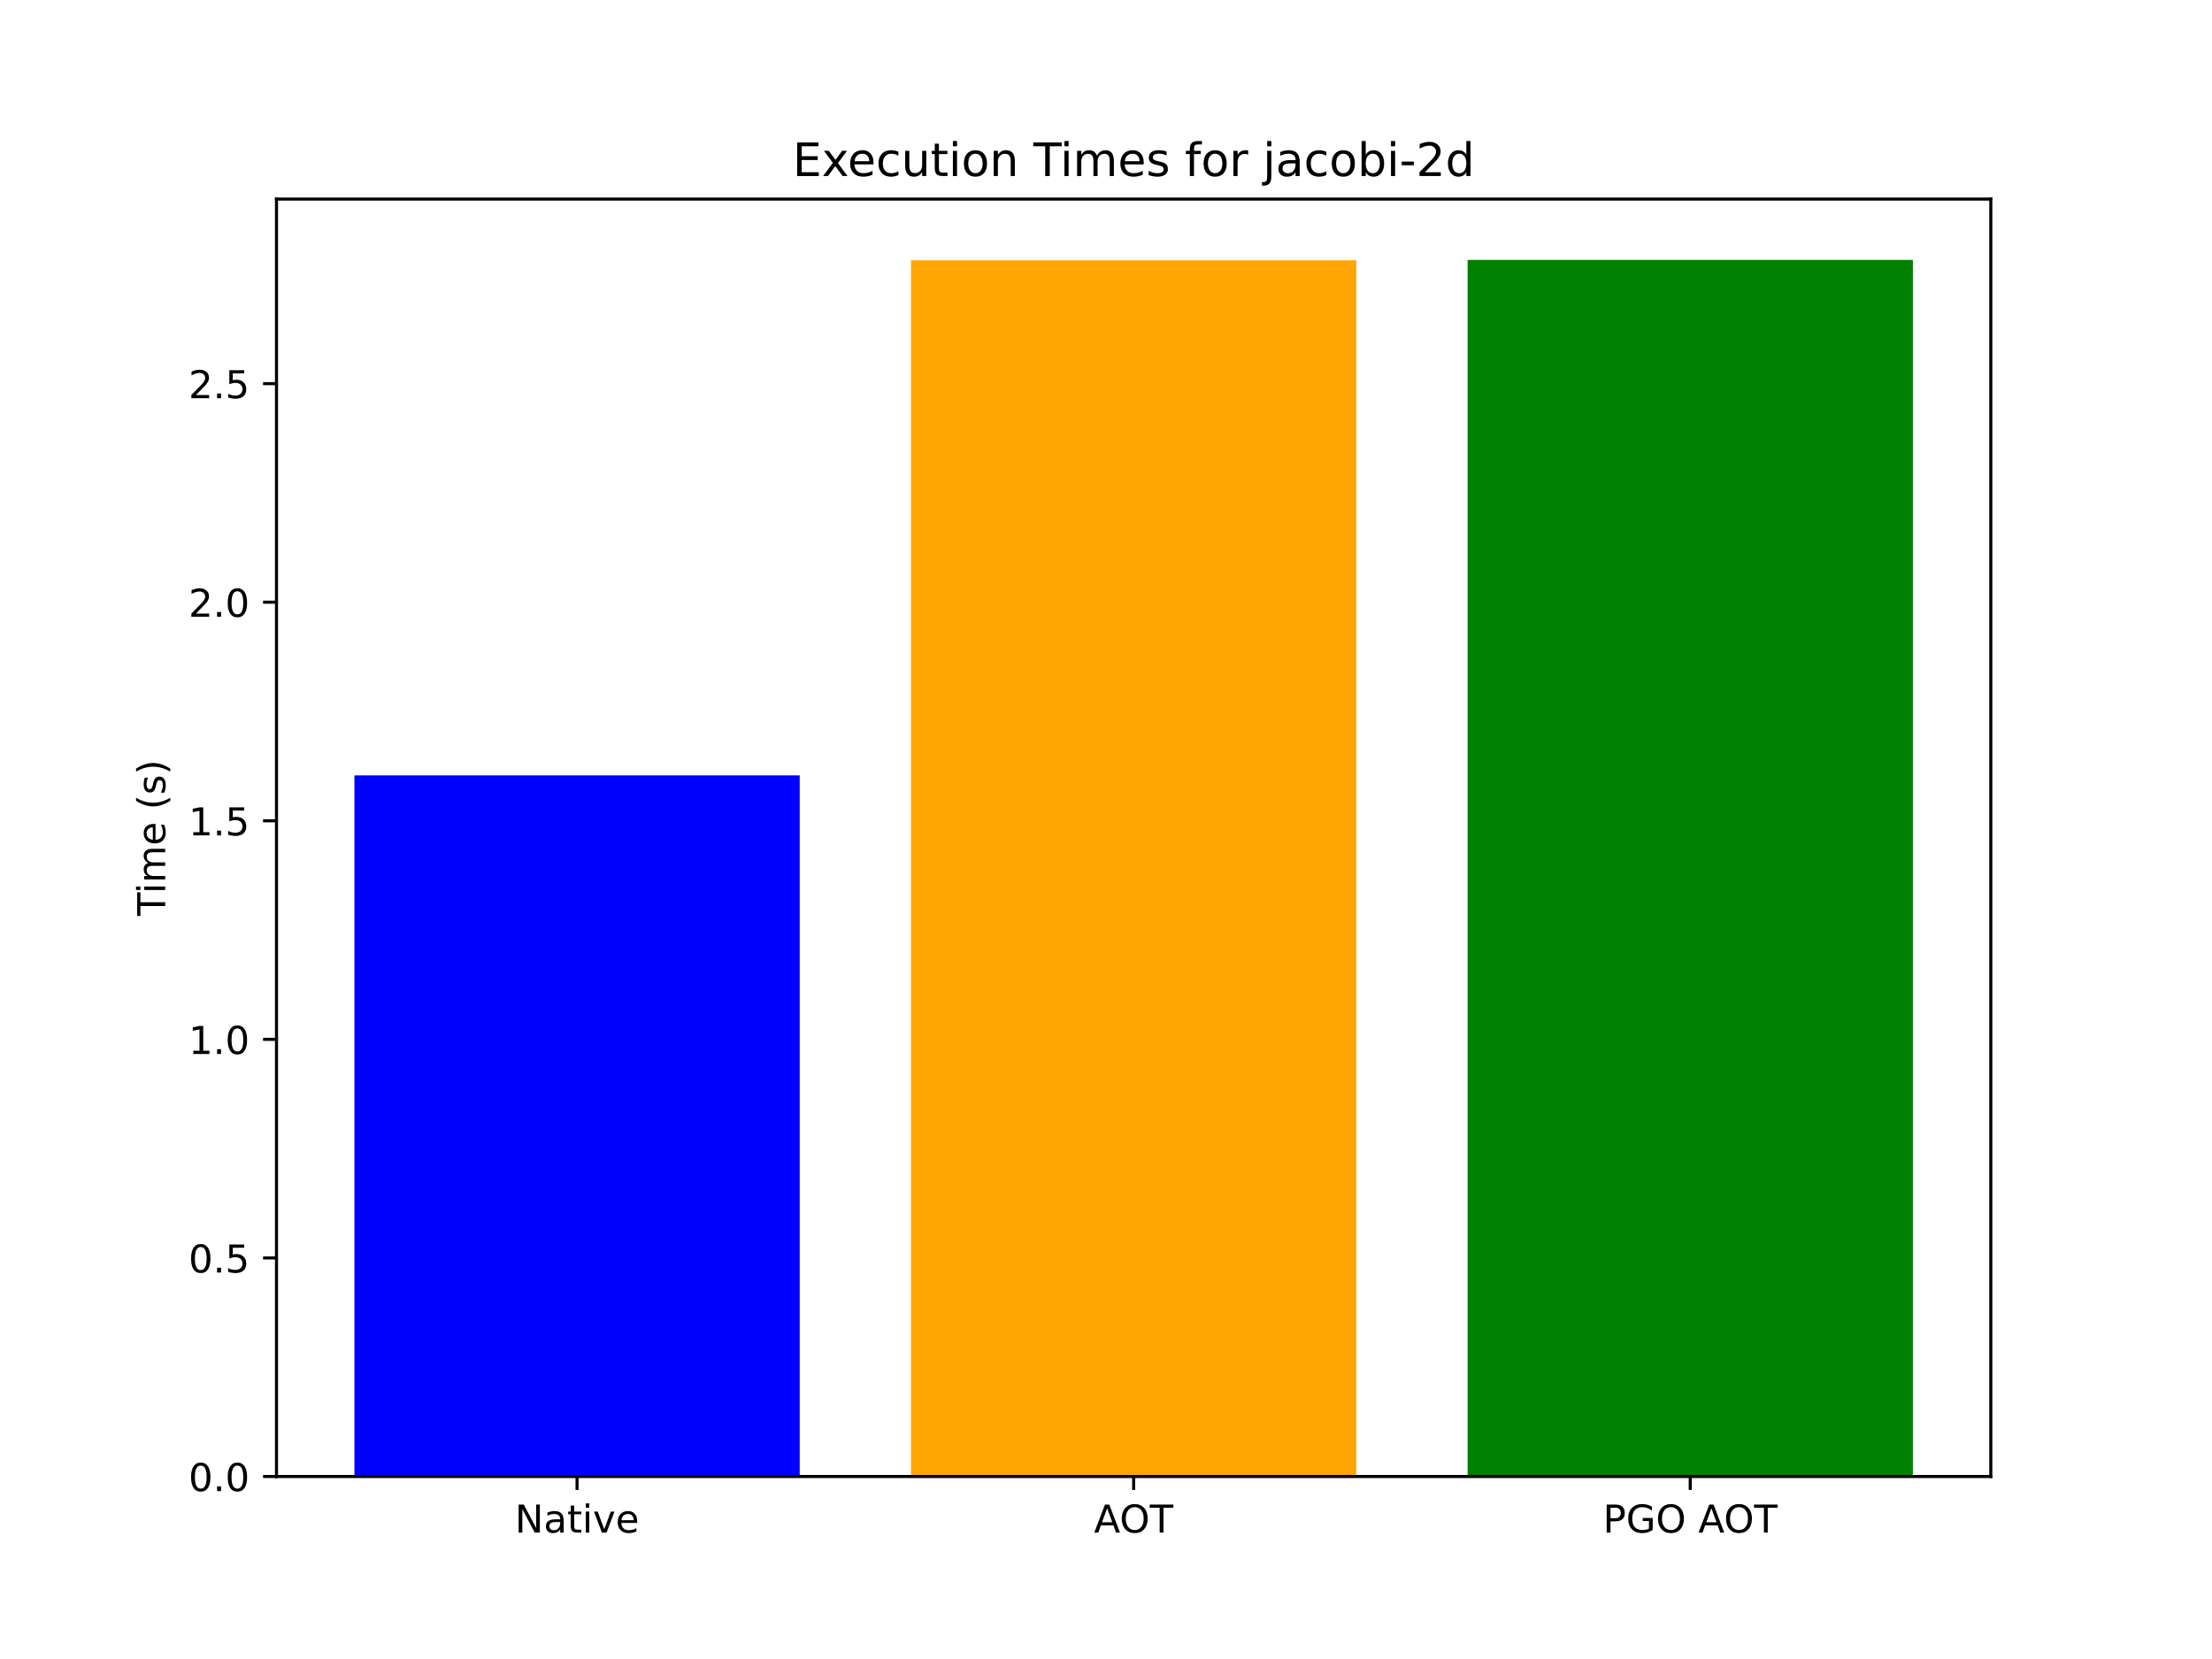
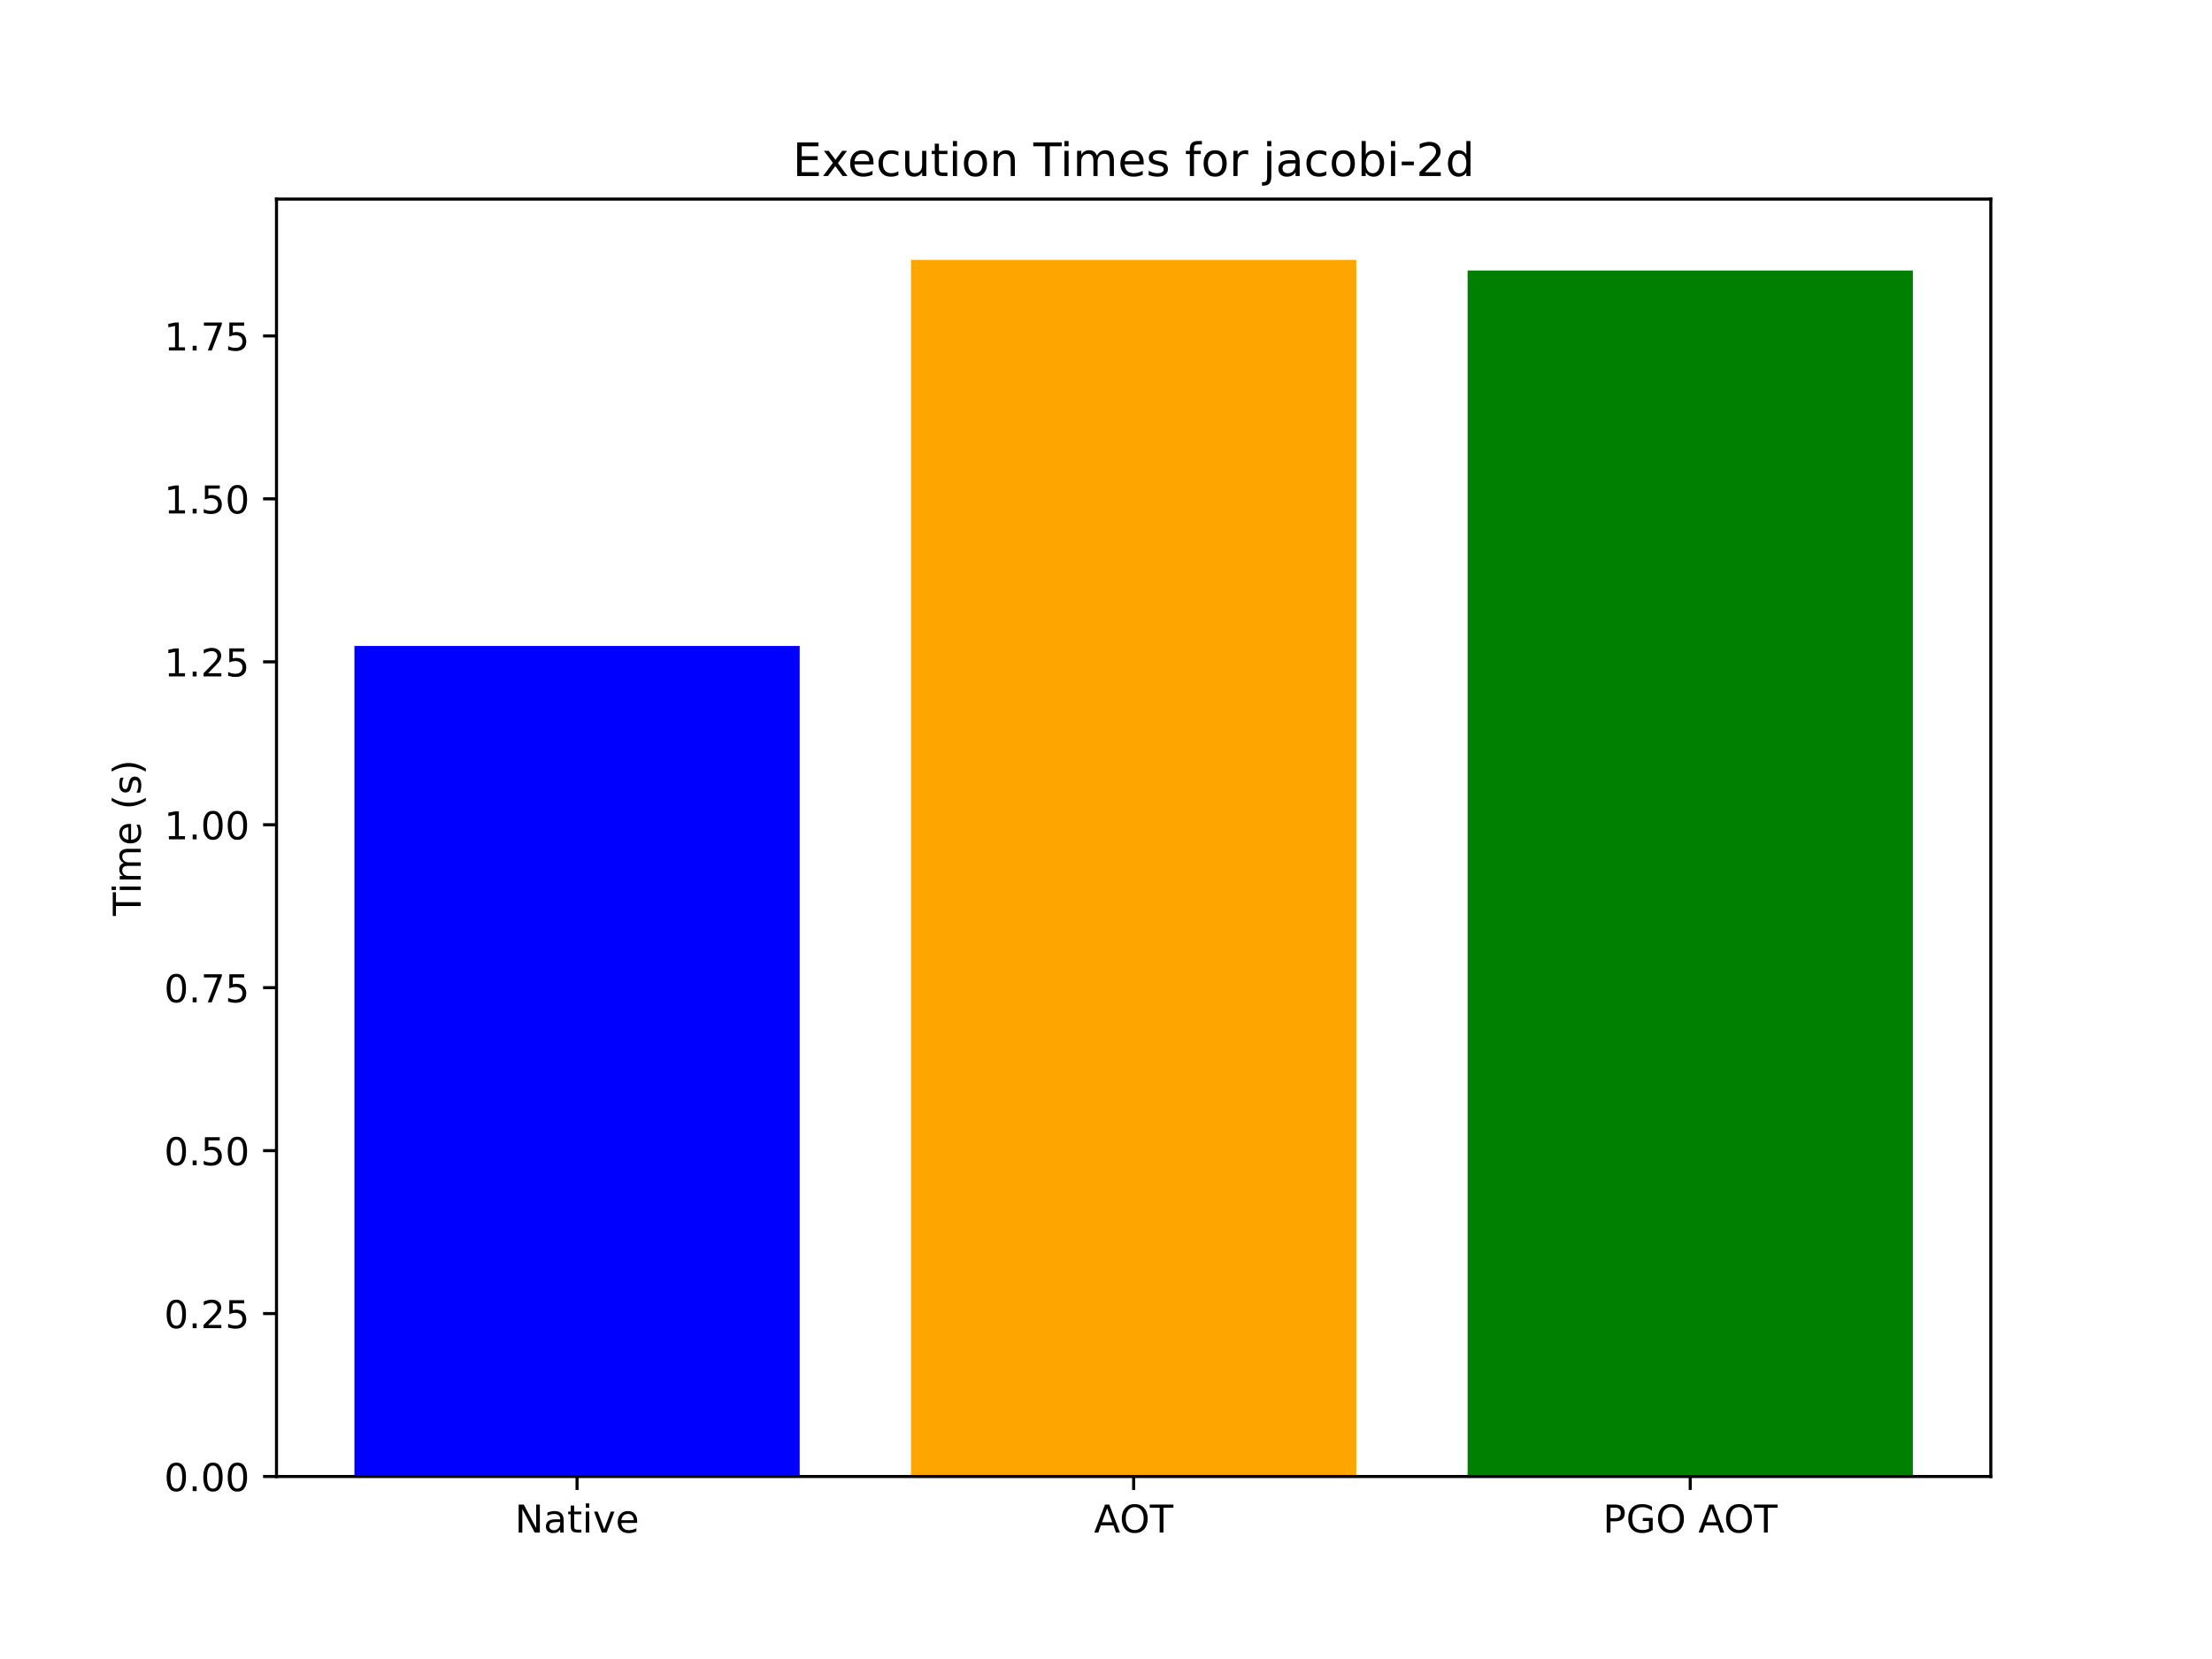
<svg xmlns="http://www.w3.org/2000/svg" xmlns:xlink="http://www.w3.org/1999/xlink" width="576pt" height="432pt" viewBox="0 0 576 432" version="1.1">
  <defs>
    <style type="text/css">*{stroke-linejoin: round; stroke-linecap: butt}</style>
  </defs>
  <g id="figure_1">
    <g id="patch_1">
      <path d="M 0 432  L 576 432  L 576 0  L 0 0  z " style="fill: #ffffff" />
    </g>
    <g id="axes_1">
      <g id="patch_2">
        <path d="M 72 384.48  L 518.4 384.48  L 518.4 51.84  L 72 51.84  z " style="fill: #ffffff" />
      </g>
      <g id="patch_3">
-         <path d="M 92.291 384.48  L 208.239 384.48  L 208.239 201.907  L 92.291 201.907  z " clip-path="url(#pea80ca2f81)" style="fill: #0000ff" />
+         <path d="M 92.291 384.48  L 208.239 384.48  L 208.239 168.213  L 92.291 168.213  z " clip-path="url(#pf426b65c78)" style="fill: #0000ff" />
      </g>
      <g id="patch_4">
-         <path d="M 237.226 384.48  L 353.174 384.48  L 353.174 67.789  L 237.226 67.789  z " clip-path="url(#pea80ca2f81)" style="fill: #ffa500" />
+         <path d="M 237.226 384.48  L 353.174 384.48  L 353.174 67.68  L 237.226 67.68  z " clip-path="url(#pf426b65c78)" style="fill: #ffa500" />
      </g>
      <g id="patch_5">
-         <path d="M 382.161 384.48  L 498.109 384.48  L 498.109 67.68  L 382.161 67.68  z " clip-path="url(#pea80ca2f81)" style="fill: #008000" />
+         <path d="M 382.161 384.48  L 498.109 384.48  L 498.109 70.443  L 382.161 70.443  z " clip-path="url(#pf426b65c78)" style="fill: #008000" />
      </g>
      <g id="matplotlib.axis_1">
        <g id="xtick_1">
          <g id="line2d_1">
            <defs>
-               <path id="m99a3fd8f2d" d="M 0 0  L 0 3.5  " style="stroke: #000000; stroke-width: 0.8" />
+               <path id="m709829fa7c" d="M 0 0  L 0 3.5  " style="stroke: #000000; stroke-width: 0.8" />
            </defs>
            <g>
-               <use xlink:href="#m99a3fd8f2d" x="150.265" y="384.48" style="stroke: #000000; stroke-width: 0.8" />
+               <use xlink:href="#m709829fa7c" x="150.265" y="384.48" style="stroke: #000000; stroke-width: 0.8" />
            </g>
          </g>
          <g id="text_1">
            <g transform="translate(134.0751 399.0784) scale(0.1 -0.1)">
              <defs>
                <path id="DejaVuSans-4e" d="M 628 4666  L 1478 4666  L 3547 763  L 3547 4666  L 4159 4666  L 4159 0  L 3309 0  L 1241 3903  L 1241 0  L 628 0  L 628 4666  z " transform="scale(0.015625)" />
                <path id="DejaVuSans-61" d="M 2194 1759  Q 1497 1759 1228 1600  Q 959 1441 959 1056  Q 959 750 1161 570  Q 1363 391 1709 391  Q 2188 391 2477 730  Q 2766 1069 2766 1631  L 2766 1759  L 2194 1759  z M 3341 1997  L 3341 0  L 2766 0  L 2766 531  Q 2569 213 2275 61  Q 1981 -91 1556 -91  Q 1019 -91 701 211  Q 384 513 384 1019  Q 384 1609 779 1909  Q 1175 2209 1959 2209  L 2766 2209  L 2766 2266  Q 2766 2663 2505 2880  Q 2244 3097 1772 3097  Q 1472 3097 1187 3025  Q 903 2953 641 2809  L 641 3341  Q 956 3463 1253 3523  Q 1550 3584 1831 3584  Q 2591 3584 2966 3190  Q 3341 2797 3341 1997  z " transform="scale(0.015625)" />
                <path id="DejaVuSans-74" d="M 1172 4494  L 1172 3500  L 2356 3500  L 2356 3053  L 1172 3053  L 1172 1153  Q 1172 725 1289 603  Q 1406 481 1766 481  L 2356 481  L 2356 0  L 1766 0  Q 1100 0 847 248  Q 594 497 594 1153  L 594 3053  L 172 3053  L 172 3500  L 594 3500  L 594 4494  L 1172 4494  z " transform="scale(0.015625)" />
                <path id="DejaVuSans-69" d="M 603 3500  L 1178 3500  L 1178 0  L 603 0  L 603 3500  z M 603 4863  L 1178 4863  L 1178 4134  L 603 4134  L 603 4863  z " transform="scale(0.015625)" />
                <path id="DejaVuSans-76" d="M 191 3500  L 800 3500  L 1894 563  L 2988 3500  L 3597 3500  L 2284 0  L 1503 0  L 191 3500  z " transform="scale(0.015625)" />
                <path id="DejaVuSans-65" d="M 3597 1894  L 3597 1613  L 953 1613  Q 991 1019 1311 708  Q 1631 397 2203 397  Q 2534 397 2845 478  Q 3156 559 3463 722  L 3463 178  Q 3153 47 2828 -22  Q 2503 -91 2169 -91  Q 1331 -91 842 396  Q 353 884 353 1716  Q 353 2575 817 3079  Q 1281 3584 2069 3584  Q 2775 3584 3186 3129  Q 3597 2675 3597 1894  z M 3022 2063  Q 3016 2534 2758 2815  Q 2500 3097 2075 3097  Q 1594 3097 1305 2825  Q 1016 2553 972 2059  L 3022 2063  z " transform="scale(0.015625)" />
              </defs>
              <use xlink:href="#DejaVuSans-4e" />
              <use xlink:href="#DejaVuSans-61" transform="translate(74.80469 0)" />
              <use xlink:href="#DejaVuSans-74" transform="translate(136.084 0)" />
              <use xlink:href="#DejaVuSans-69" transform="translate(175.293 0)" />
              <use xlink:href="#DejaVuSans-76" transform="translate(203.0762 0)" />
              <use xlink:href="#DejaVuSans-65" transform="translate(262.2559 0)" />
            </g>
          </g>
        </g>
        <g id="xtick_2">
          <g id="line2d_2">
            <g>
-               <use xlink:href="#m99a3fd8f2d" x="295.2" y="384.48" style="stroke: #000000; stroke-width: 0.8" />
+               <use xlink:href="#m709829fa7c" x="295.2" y="384.48" style="stroke: #000000; stroke-width: 0.8" />
            </g>
          </g>
          <g id="text_2">
            <g transform="translate(284.8773 399.0784) scale(0.1 -0.1)">
              <defs>
                <path id="DejaVuSans-41" d="M 2188 4044  L 1331 1722  L 3047 1722  L 2188 4044  z M 1831 4666  L 2547 4666  L 4325 0  L 3669 0  L 3244 1197  L 1141 1197  L 716 0  L 50 0  L 1831 4666  z " transform="scale(0.015625)" />
                <path id="DejaVuSans-4f" d="M 2522 4238  Q 1834 4238 1429 3725  Q 1025 3213 1025 2328  Q 1025 1447 1429 934  Q 1834 422 2522 422  Q 3209 422 3611 934  Q 4013 1447 4013 2328  Q 4013 3213 3611 3725  Q 3209 4238 2522 4238  z M 2522 4750  Q 3503 4750 4090 4092  Q 4678 3434 4678 2328  Q 4678 1225 4090 567  Q 3503 -91 2522 -91  Q 1538 -91 948 565  Q 359 1222 359 2328  Q 359 3434 948 4092  Q 1538 4750 2522 4750  z " transform="scale(0.015625)" />
                <path id="DejaVuSans-54" d="M -19 4666  L 3928 4666  L 3928 4134  L 2272 4134  L 2272 0  L 1638 0  L 1638 4134  L -19 4134  L -19 4666  z " transform="scale(0.015625)" />
              </defs>
              <use xlink:href="#DejaVuSans-41" />
              <use xlink:href="#DejaVuSans-4f" transform="translate(66.6582 0)" />
              <use xlink:href="#DejaVuSans-54" transform="translate(145.3691 0)" />
            </g>
          </g>
        </g>
        <g id="xtick_3">
          <g id="line2d_3">
            <g>
-               <use xlink:href="#m99a3fd8f2d" x="440.135" y="384.48" style="stroke: #000000; stroke-width: 0.8" />
+               <use xlink:href="#m709829fa7c" x="440.135" y="384.48" style="stroke: #000000; stroke-width: 0.8" />
            </g>
          </g>
          <g id="text_3">
            <g transform="translate(417.3983 399.0784) scale(0.1 -0.1)">
              <defs>
                <path id="DejaVuSans-50" d="M 1259 4147  L 1259 2394  L 2053 2394  Q 2494 2394 2734 2622  Q 2975 2850 2975 3272  Q 2975 3691 2734 3919  Q 2494 4147 2053 4147  L 1259 4147  z M 628 4666  L 2053 4666  Q 2838 4666 3239 4311  Q 3641 3956 3641 3272  Q 3641 2581 3239 2228  Q 2838 1875 2053 1875  L 1259 1875  L 1259 0  L 628 0  L 628 4666  z " transform="scale(0.015625)" />
                <path id="DejaVuSans-47" d="M 3809 666  L 3809 1919  L 2778 1919  L 2778 2438  L 4434 2438  L 4434 434  Q 4069 175 3628 42  Q 3188 -91 2688 -91  Q 1594 -91 976 548  Q 359 1188 359 2328  Q 359 3472 976 4111  Q 1594 4750 2688 4750  Q 3144 4750 3555 4637  Q 3966 4525 4313 4306  L 4313 3634  Q 3963 3931 3569 4081  Q 3175 4231 2741 4231  Q 1884 4231 1454 3753  Q 1025 3275 1025 2328  Q 1025 1384 1454 906  Q 1884 428 2741 428  Q 3075 428 3337 486  Q 3600 544 3809 666  z " transform="scale(0.015625)" />
                <path id="DejaVuSans-20" transform="scale(0.015625)" />
              </defs>
              <use xlink:href="#DejaVuSans-50" />
              <use xlink:href="#DejaVuSans-47" transform="translate(60.30273 0)" />
              <use xlink:href="#DejaVuSans-4f" transform="translate(137.793 0)" />
              <use xlink:href="#DejaVuSans-20" transform="translate(216.5039 0)" />
              <use xlink:href="#DejaVuSans-41" transform="translate(248.291 0)" />
              <use xlink:href="#DejaVuSans-4f" transform="translate(314.9492 0)" />
              <use xlink:href="#DejaVuSans-54" transform="translate(393.6602 0)" />
            </g>
          </g>
        </g>
      </g>
      <g id="matplotlib.axis_2">
        <g id="ytick_1">
          <g id="line2d_4">
            <defs>
-               <path id="m5367d31321" d="M 0 0  L -3.5 0  " style="stroke: #000000; stroke-width: 0.8" />
+               <path id="m992d89c34d" d="M 0 0  L -3.5 0  " style="stroke: #000000; stroke-width: 0.8" />
            </defs>
            <g>
-               <use xlink:href="#m5367d31321" x="72" y="384.48" style="stroke: #000000; stroke-width: 0.8" />
+               <use xlink:href="#m992d89c34d" x="72" y="384.48" style="stroke: #000000; stroke-width: 0.8" />
            </g>
          </g>
          <g id="text_4">
-             <g transform="translate(49.09687 388.2792) scale(0.1 -0.1)">
+             <g transform="translate(42.73438 388.2792) scale(0.1 -0.1)">
              <defs>
                <path id="DejaVuSans-30" d="M 2034 4250  Q 1547 4250 1301 3770  Q 1056 3291 1056 2328  Q 1056 1369 1301 889  Q 1547 409 2034 409  Q 2525 409 2770 889  Q 3016 1369 3016 2328  Q 3016 3291 2770 3770  Q 2525 4250 2034 4250  z M 2034 4750  Q 2819 4750 3233 4129  Q 3647 3509 3647 2328  Q 3647 1150 3233 529  Q 2819 -91 2034 -91  Q 1250 -91 836 529  Q 422 1150 422 2328  Q 422 3509 836 4129  Q 1250 4750 2034 4750  z " transform="scale(0.015625)" />
                <path id="DejaVuSans-2e" d="M 684 794  L 1344 794  L 1344 0  L 684 0  L 684 794  z " transform="scale(0.015625)" />
              </defs>
              <use xlink:href="#DejaVuSans-30" />
              <use xlink:href="#DejaVuSans-2e" transform="translate(63.62305 0)" />
              <use xlink:href="#DejaVuSans-30" transform="translate(95.41016 0)" />
+               <use xlink:href="#DejaVuSans-30" transform="translate(159.0332 0)" />
            </g>
          </g>
        </g>
        <g id="ytick_2">
          <g id="line2d_5">
            <g>
-               <use xlink:href="#m5367d31321" x="72" y="327.563" style="stroke: #000000; stroke-width: 0.8" />
+               <use xlink:href="#m992d89c34d" x="72" y="342.051" style="stroke: #000000; stroke-width: 0.8" />
            </g>
          </g>
          <g id="text_5">
-             <g transform="translate(49.09687 331.3622) scale(0.1 -0.1)">
-               <defs>
+             <g transform="translate(42.73438 345.85) scale(0.1 -0.1)">
+               <defs>
+                 <path id="DejaVuSans-32" d="M 1228 531  L 3431 531  L 3431 0  L 469 0  L 469 531  Q 828 903 1448 1529  Q 2069 2156 2228 2338  Q 2531 2678 2651 2914  Q 2772 3150 2772 3378  Q 2772 3750 2511 3984  Q 2250 4219 1831 4219  Q 1534 4219 1204 4116  Q 875 4013 500 3803  L 500 4441  Q 881 4594 1212 4672  Q 1544 4750 1819 4750  Q 2544 4750 2975 4387  Q 3406 4025 3406 3419  Q 3406 3131 3298 2873  Q 3191 2616 2906 2266  Q 2828 2175 2409 1742  Q 1991 1309 1228 531  z " transform="scale(0.015625)" />
                <path id="DejaVuSans-35" d="M 691 4666  L 3169 4666  L 3169 4134  L 1269 4134  L 1269 2991  Q 1406 3038 1543 3061  Q 1681 3084 1819 3084  Q 2600 3084 3056 2656  Q 3513 2228 3513 1497  Q 3513 744 3044 326  Q 2575 -91 1722 -91  Q 1428 -91 1123 -41  Q 819 9 494 109  L 494 744  Q 775 591 1075 516  Q 1375 441 1709 441  Q 2250 441 2565 725  Q 2881 1009 2881 1497  Q 2881 1984 2565 2268  Q 2250 2553 1709 2553  Q 1456 2553 1204 2497  Q 953 2441 691 2322  L 691 4666  z " transform="scale(0.015625)" />
              </defs>
              <use xlink:href="#DejaVuSans-30" />
              <use xlink:href="#DejaVuSans-2e" transform="translate(63.62305 0)" />
-               <use xlink:href="#DejaVuSans-35" transform="translate(95.41016 0)" />
+               <use xlink:href="#DejaVuSans-32" transform="translate(95.41016 0)" />
+               <use xlink:href="#DejaVuSans-35" transform="translate(159.0332 0)" />
            </g>
          </g>
        </g>
        <g id="ytick_3">
          <g id="line2d_6">
            <g>
-               <use xlink:href="#m5367d31321" x="72" y="270.646" style="stroke: #000000; stroke-width: 0.8" />
+               <use xlink:href="#m992d89c34d" x="72" y="299.622" style="stroke: #000000; stroke-width: 0.8" />
            </g>
          </g>
          <g id="text_6">
-             <g transform="translate(49.09687 274.4453) scale(0.1 -0.1)">
-               <defs>
-                 <path id="DejaVuSans-31" d="M 794 531  L 1825 531  L 1825 4091  L 703 3866  L 703 4441  L 1819 4666  L 2450 4666  L 2450 531  L 3481 531  L 3481 0  L 794 0  L 794 531  z " transform="scale(0.015625)" />
-               </defs>
-               <use xlink:href="#DejaVuSans-31" />
-               <use xlink:href="#DejaVuSans-2e" transform="translate(63.62305 0)" />
-               <use xlink:href="#DejaVuSans-30" transform="translate(95.41016 0)" />
+             <g transform="translate(42.73438 303.4209) scale(0.1 -0.1)">
+               <use xlink:href="#DejaVuSans-30" />
+               <use xlink:href="#DejaVuSans-2e" transform="translate(63.62305 0)" />
+               <use xlink:href="#DejaVuSans-35" transform="translate(95.41016 0)" />
+               <use xlink:href="#DejaVuSans-30" transform="translate(159.0332 0)" />
            </g>
          </g>
        </g>
        <g id="ytick_4">
          <g id="line2d_7">
            <g>
-               <use xlink:href="#m5367d31321" x="72" y="213.729" style="stroke: #000000; stroke-width: 0.8" />
+               <use xlink:href="#m992d89c34d" x="72" y="257.192" style="stroke: #000000; stroke-width: 0.8" />
            </g>
          </g>
          <g id="text_7">
-             <g transform="translate(49.09687 217.5283) scale(0.1 -0.1)">
-               <use xlink:href="#DejaVuSans-31" />
-               <use xlink:href="#DejaVuSans-2e" transform="translate(63.62305 0)" />
-               <use xlink:href="#DejaVuSans-35" transform="translate(95.41016 0)" />
+             <g transform="translate(42.73438 260.9917) scale(0.1 -0.1)">
+               <defs>
+                 <path id="DejaVuSans-37" d="M 525 4666  L 3525 4666  L 3525 4397  L 1831 0  L 1172 0  L 2766 4134  L 525 4134  L 525 4666  z " transform="scale(0.015625)" />
+               </defs>
+               <use xlink:href="#DejaVuSans-30" />
+               <use xlink:href="#DejaVuSans-2e" transform="translate(63.62305 0)" />
+               <use xlink:href="#DejaVuSans-37" transform="translate(95.41016 0)" />
+               <use xlink:href="#DejaVuSans-35" transform="translate(159.0332 0)" />
            </g>
          </g>
        </g>
        <g id="ytick_5">
          <g id="line2d_8">
            <g>
-               <use xlink:href="#m5367d31321" x="72" y="156.812" style="stroke: #000000; stroke-width: 0.8" />
+               <use xlink:href="#m992d89c34d" x="72" y="214.763" style="stroke: #000000; stroke-width: 0.8" />
            </g>
          </g>
          <g id="text_8">
-             <g transform="translate(49.09687 160.6113) scale(0.1 -0.1)">
-               <defs>
-                 <path id="DejaVuSans-32" d="M 1228 531  L 3431 531  L 3431 0  L 469 0  L 469 531  Q 828 903 1448 1529  Q 2069 2156 2228 2338  Q 2531 2678 2651 2914  Q 2772 3150 2772 3378  Q 2772 3750 2511 3984  Q 2250 4219 1831 4219  Q 1534 4219 1204 4116  Q 875 4013 500 3803  L 500 4441  Q 881 4594 1212 4672  Q 1544 4750 1819 4750  Q 2544 4750 2975 4387  Q 3406 4025 3406 3419  Q 3406 3131 3298 2873  Q 3191 2616 2906 2266  Q 2828 2175 2409 1742  Q 1991 1309 1228 531  z " transform="scale(0.015625)" />
-               </defs>
-               <use xlink:href="#DejaVuSans-32" />
+             <g transform="translate(42.73438 218.5625) scale(0.1 -0.1)">
+               <defs>
+                 <path id="DejaVuSans-31" d="M 794 531  L 1825 531  L 1825 4091  L 703 3866  L 703 4441  L 1819 4666  L 2450 4666  L 2450 531  L 3481 531  L 3481 0  L 794 0  L 794 531  z " transform="scale(0.015625)" />
+               </defs>
+               <use xlink:href="#DejaVuSans-31" />
              <use xlink:href="#DejaVuSans-2e" transform="translate(63.62305 0)" />
              <use xlink:href="#DejaVuSans-30" transform="translate(95.41016 0)" />
+               <use xlink:href="#DejaVuSans-30" transform="translate(159.0332 0)" />
            </g>
          </g>
        </g>
        <g id="ytick_6">
          <g id="line2d_9">
            <g>
-               <use xlink:href="#m5367d31321" x="72" y="99.895" style="stroke: #000000; stroke-width: 0.8" />
+               <use xlink:href="#m992d89c34d" x="72" y="172.334" style="stroke: #000000; stroke-width: 0.8" />
            </g>
          </g>
          <g id="text_9">
-             <g transform="translate(49.09687 103.6943) scale(0.1 -0.1)">
-               <use xlink:href="#DejaVuSans-32" />
+             <g transform="translate(42.73438 176.1333) scale(0.1 -0.1)">
+               <use xlink:href="#DejaVuSans-31" />
+               <use xlink:href="#DejaVuSans-2e" transform="translate(63.62305 0)" />
+               <use xlink:href="#DejaVuSans-32" transform="translate(95.41016 0)" />
+               <use xlink:href="#DejaVuSans-35" transform="translate(159.0332 0)" />
+             </g>
+           </g>
+         </g>
+         <g id="ytick_7">
+           <g id="line2d_10">
+             <g>
+               <use xlink:href="#m992d89c34d" x="72" y="129.905" style="stroke: #000000; stroke-width: 0.8" />
+             </g>
+           </g>
+           <g id="text_10">
+             <g transform="translate(42.73438 133.7042) scale(0.1 -0.1)">
+               <use xlink:href="#DejaVuSans-31" />
              <use xlink:href="#DejaVuSans-2e" transform="translate(63.62305 0)" />
              <use xlink:href="#DejaVuSans-35" transform="translate(95.41016 0)" />
-             </g>
-           </g>
-         </g>
-         <g id="text_10">
-           <g transform="translate(43.01719 238.4889) rotate(-90) scale(0.1 -0.1)">
+               <use xlink:href="#DejaVuSans-30" transform="translate(159.0332 0)" />
+             </g>
+           </g>
+         </g>
+         <g id="ytick_8">
+           <g id="line2d_11">
+             <g>
+               <use xlink:href="#m992d89c34d" x="72" y="87.476" style="stroke: #000000; stroke-width: 0.8" />
+             </g>
+           </g>
+           <g id="text_11">
+             <g transform="translate(42.73438 91.27499) scale(0.1 -0.1)">
+               <use xlink:href="#DejaVuSans-31" />
+               <use xlink:href="#DejaVuSans-2e" transform="translate(63.62305 0)" />
+               <use xlink:href="#DejaVuSans-37" transform="translate(95.41016 0)" />
+               <use xlink:href="#DejaVuSans-35" transform="translate(159.0332 0)" />
+             </g>
+           </g>
+         </g>
+         <g id="text_12">
+           <g transform="translate(36.65469 238.4889) rotate(-90) scale(0.1 -0.1)">
            <defs>
              <path id="DejaVuSans-6d" d="M 3328 2828  Q 3544 3216 3844 3400  Q 4144 3584 4550 3584  Q 5097 3584 5394 3201  Q 5691 2819 5691 2113  L 5691 0  L 5113 0  L 5113 2094  Q 5113 2597 4934 2840  Q 4756 3084 4391 3084  Q 3944 3084 3684 2787  Q 3425 2491 3425 1978  L 3425 0  L 2847 0  L 2847 2094  Q 2847 2600 2669 2842  Q 2491 3084 2119 3084  Q 1678 3084 1418 2786  Q 1159 2488 1159 1978  L 1159 0  L 581 0  L 581 3500  L 1159 3500  L 1159 2956  Q 1356 3278 1631 3431  Q 1906 3584 2284 3584  Q 2666 3584 2933 3390  Q 3200 3197 3328 2828  z " transform="scale(0.015625)" />
              <path id="DejaVuSans-28" d="M 1984 4856  Q 1566 4138 1362 3434  Q 1159 2731 1159 2009  Q 1159 1288 1364 580  Q 1569 -128 1984 -844  L 1484 -844  Q 1016 -109 783 600  Q 550 1309 550 2009  Q 550 2706 781 3412  Q 1013 4119 1484 4856  L 1984 4856  z " transform="scale(0.015625)" />
              <path id="DejaVuSans-73" d="M 2834 3397  L 2834 2853  Q 2591 2978 2328 3040  Q 2066 3103 1784 3103  Q 1356 3103 1142 2972  Q 928 2841 928 2578  Q 928 2378 1081 2264  Q 1234 2150 1697 2047  L 1894 2003  Q 2506 1872 2764 1633  Q 3022 1394 3022 966  Q 3022 478 2636 193  Q 2250 -91 1575 -91  Q 1294 -91 989 -36  Q 684 19 347 128  L 347 722  Q 666 556 975 473  Q 1284 391 1588 391  Q 1994 391 2212 530  Q 2431 669 2431 922  Q 2431 1156 2273 1281  Q 2116 1406 1581 1522  L 1381 1569  Q 847 1681 609 1914  Q 372 2147 372 2553  Q 372 3047 722 3315  Q 1072 3584 1716 3584  Q 2034 3584 2315 3537  Q 2597 3491 2834 3397  z " transform="scale(0.015625)" />
              <path id="DejaVuSans-29" d="M 513 4856  L 1013 4856  Q 1481 4119 1714 3412  Q 1947 2706 1947 2009  Q 1947 1309 1714 600  Q 1481 -109 1013 -844  L 513 -844  Q 928 -128 1133 580  Q 1338 1288 1338 2009  Q 1338 2731 1133 3434  Q 928 4138 513 4856  z " transform="scale(0.015625)" />
            </defs>
            <use xlink:href="#DejaVuSans-54" />
            <use xlink:href="#DejaVuSans-69" transform="translate(57.95898 0)" />
            <use xlink:href="#DejaVuSans-6d" transform="translate(85.74219 0)" />
            <use xlink:href="#DejaVuSans-65" transform="translate(183.1543 0)" />
            <use xlink:href="#DejaVuSans-20" transform="translate(244.6777 0)" />
            <use xlink:href="#DejaVuSans-28" transform="translate(276.4648 0)" />
            <use xlink:href="#DejaVuSans-73" transform="translate(315.4785 0)" />
            <use xlink:href="#DejaVuSans-29" transform="translate(367.5781 0)" />
          </g>
        </g>
      </g>
      <g id="patch_6">
        <path d="M 72 384.48  L 72 51.84  " style="fill: none; stroke: #000000; stroke-width: 0.8; stroke-linejoin: miter; stroke-linecap: square" />
      </g>
      <g id="patch_7">
        <path d="M 518.4 384.48  L 518.4 51.84  " style="fill: none; stroke: #000000; stroke-width: 0.8; stroke-linejoin: miter; stroke-linecap: square" />
      </g>
      <g id="patch_8">
        <path d="M 72 384.48  L 518.4 384.48  " style="fill: none; stroke: #000000; stroke-width: 0.8; stroke-linejoin: miter; stroke-linecap: square" />
      </g>
      <g id="patch_9">
        <path d="M 72 51.84  L 518.4 51.84  " style="fill: none; stroke: #000000; stroke-width: 0.8; stroke-linejoin: miter; stroke-linecap: square" />
      </g>
-       <g id="text_11">
+       <g id="text_13">
        <g transform="translate(206.4009 45.84) scale(0.12 -0.12)">
          <defs>
            <path id="DejaVuSans-45" d="M 628 4666  L 3578 4666  L 3578 4134  L 1259 4134  L 1259 2753  L 3481 2753  L 3481 2222  L 1259 2222  L 1259 531  L 3634 531  L 3634 0  L 628 0  L 628 4666  z " transform="scale(0.015625)" />
            <path id="DejaVuSans-78" d="M 3513 3500  L 2247 1797  L 3578 0  L 2900 0  L 1881 1375  L 863 0  L 184 0  L 1544 1831  L 300 3500  L 978 3500  L 1906 2253  L 2834 3500  L 3513 3500  z " transform="scale(0.015625)" />
            <path id="DejaVuSans-63" d="M 3122 3366  L 3122 2828  Q 2878 2963 2633 3030  Q 2388 3097 2138 3097  Q 1578 3097 1268 2742  Q 959 2388 959 1747  Q 959 1106 1268 751  Q 1578 397 2138 397  Q 2388 397 2633 464  Q 2878 531 3122 666  L 3122 134  Q 2881 22 2623 -34  Q 2366 -91 2075 -91  Q 1284 -91 818 406  Q 353 903 353 1747  Q 353 2603 823 3093  Q 1294 3584 2113 3584  Q 2378 3584 2631 3529  Q 2884 3475 3122 3366  z " transform="scale(0.015625)" />
            <path id="DejaVuSans-75" d="M 544 1381  L 544 3500  L 1119 3500  L 1119 1403  Q 1119 906 1312 657  Q 1506 409 1894 409  Q 2359 409 2629 706  Q 2900 1003 2900 1516  L 2900 3500  L 3475 3500  L 3475 0  L 2900 0  L 2900 538  Q 2691 219 2414 64  Q 2138 -91 1772 -91  Q 1169 -91 856 284  Q 544 659 544 1381  z M 1991 3584  L 1991 3584  z " transform="scale(0.015625)" />
            <path id="DejaVuSans-6f" d="M 1959 3097  Q 1497 3097 1228 2736  Q 959 2375 959 1747  Q 959 1119 1226 758  Q 1494 397 1959 397  Q 2419 397 2687 759  Q 2956 1122 2956 1747  Q 2956 2369 2687 2733  Q 2419 3097 1959 3097  z M 1959 3584  Q 2709 3584 3137 3096  Q 3566 2609 3566 1747  Q 3566 888 3137 398  Q 2709 -91 1959 -91  Q 1206 -91 779 398  Q 353 888 353 1747  Q 353 2609 779 3096  Q 1206 3584 1959 3584  z " transform="scale(0.015625)" />
            <path id="DejaVuSans-6e" d="M 3513 2113  L 3513 0  L 2938 0  L 2938 2094  Q 2938 2591 2744 2837  Q 2550 3084 2163 3084  Q 1697 3084 1428 2787  Q 1159 2491 1159 1978  L 1159 0  L 581 0  L 581 3500  L 1159 3500  L 1159 2956  Q 1366 3272 1645 3428  Q 1925 3584 2291 3584  Q 2894 3584 3203 3211  Q 3513 2838 3513 2113  z " transform="scale(0.015625)" />
            <path id="DejaVuSans-66" d="M 2375 4863  L 2375 4384  L 1825 4384  Q 1516 4384 1395 4259  Q 1275 4134 1275 3809  L 1275 3500  L 2222 3500  L 2222 3053  L 1275 3053  L 1275 0  L 697 0  L 697 3053  L 147 3053  L 147 3500  L 697 3500  L 697 3744  Q 697 4328 969 4595  Q 1241 4863 1831 4863  L 2375 4863  z " transform="scale(0.015625)" />
            <path id="DejaVuSans-72" d="M 2631 2963  Q 2534 3019 2420 3045  Q 2306 3072 2169 3072  Q 1681 3072 1420 2755  Q 1159 2438 1159 1844  L 1159 0  L 581 0  L 581 3500  L 1159 3500  L 1159 2956  Q 1341 3275 1631 3429  Q 1922 3584 2338 3584  Q 2397 3584 2469 3576  Q 2541 3569 2628 3553  L 2631 2963  z " transform="scale(0.015625)" />
            <path id="DejaVuSans-6a" d="M 603 3500  L 1178 3500  L 1178 -63  Q 1178 -731 923 -1031  Q 669 -1331 103 -1331  L -116 -1331  L -116 -844  L 38 -844  Q 366 -844 484 -692  Q 603 -541 603 -63  L 603 3500  z M 603 4863  L 1178 4863  L 1178 4134  L 603 4134  L 603 4863  z " transform="scale(0.015625)" />
            <path id="DejaVuSans-62" d="M 3116 1747  Q 3116 2381 2855 2742  Q 2594 3103 2138 3103  Q 1681 3103 1420 2742  Q 1159 2381 1159 1747  Q 1159 1113 1420 752  Q 1681 391 2138 391  Q 2594 391 2855 752  Q 3116 1113 3116 1747  z M 1159 2969  Q 1341 3281 1617 3432  Q 1894 3584 2278 3584  Q 2916 3584 3314 3078  Q 3713 2572 3713 1747  Q 3713 922 3314 415  Q 2916 -91 2278 -91  Q 1894 -91 1617 61  Q 1341 213 1159 525  L 1159 0  L 581 0  L 581 4863  L 1159 4863  L 1159 2969  z " transform="scale(0.015625)" />
            <path id="DejaVuSans-2d" d="M 313 2009  L 1997 2009  L 1997 1497  L 313 1497  L 313 2009  z " transform="scale(0.015625)" />
            <path id="DejaVuSans-64" d="M 2906 2969  L 2906 4863  L 3481 4863  L 3481 0  L 2906 0  L 2906 525  Q 2725 213 2448 61  Q 2172 -91 1784 -91  Q 1150 -91 751 415  Q 353 922 353 1747  Q 353 2572 751 3078  Q 1150 3584 1784 3584  Q 2172 3584 2448 3432  Q 2725 3281 2906 2969  z M 947 1747  Q 947 1113 1208 752  Q 1469 391 1925 391  Q 2381 391 2643 752  Q 2906 1113 2906 1747  Q 2906 2381 2643 2742  Q 2381 3103 1925 3103  Q 1469 3103 1208 2742  Q 947 2381 947 1747  z " transform="scale(0.015625)" />
          </defs>
          <use xlink:href="#DejaVuSans-45" />
          <use xlink:href="#DejaVuSans-78" transform="translate(63.18359 0)" />
          <use xlink:href="#DejaVuSans-65" transform="translate(119.2383 0)" />
          <use xlink:href="#DejaVuSans-63" transform="translate(180.7617 0)" />
          <use xlink:href="#DejaVuSans-75" transform="translate(235.7422 0)" />
          <use xlink:href="#DejaVuSans-74" transform="translate(299.1211 0)" />
          <use xlink:href="#DejaVuSans-69" transform="translate(338.3301 0)" />
          <use xlink:href="#DejaVuSans-6f" transform="translate(366.1133 0)" />
          <use xlink:href="#DejaVuSans-6e" transform="translate(427.2949 0)" />
          <use xlink:href="#DejaVuSans-20" transform="translate(490.6738 0)" />
          <use xlink:href="#DejaVuSans-54" transform="translate(522.4609 0)" />
          <use xlink:href="#DejaVuSans-69" transform="translate(580.4199 0)" />
          <use xlink:href="#DejaVuSans-6d" transform="translate(608.2031 0)" />
          <use xlink:href="#DejaVuSans-65" transform="translate(705.6152 0)" />
          <use xlink:href="#DejaVuSans-73" transform="translate(767.1387 0)" />
          <use xlink:href="#DejaVuSans-20" transform="translate(819.2383 0)" />
          <use xlink:href="#DejaVuSans-66" transform="translate(851.0254 0)" />
          <use xlink:href="#DejaVuSans-6f" transform="translate(886.2305 0)" />
          <use xlink:href="#DejaVuSans-72" transform="translate(947.4121 0)" />
          <use xlink:href="#DejaVuSans-20" transform="translate(988.5254 0)" />
          <use xlink:href="#DejaVuSans-6a" transform="translate(1020.312 0)" />
          <use xlink:href="#DejaVuSans-61" transform="translate(1048.096 0)" />
          <use xlink:href="#DejaVuSans-63" transform="translate(1109.375 0)" />
          <use xlink:href="#DejaVuSans-6f" transform="translate(1164.355 0)" />
          <use xlink:href="#DejaVuSans-62" transform="translate(1225.537 0)" />
          <use xlink:href="#DejaVuSans-69" transform="translate(1289.014 0)" />
          <use xlink:href="#DejaVuSans-2d" transform="translate(1316.797 0)" />
          <use xlink:href="#DejaVuSans-32" transform="translate(1352.881 0)" />
          <use xlink:href="#DejaVuSans-64" transform="translate(1416.504 0)" />
        </g>
      </g>
    </g>
  </g>
  <defs>
-     <clipPath id="pea80ca2f81">
+     <clipPath id="pf426b65c78">
      <rect x="72" y="51.84" width="446.4" height="332.64" />
    </clipPath>
  </defs>
</svg>
